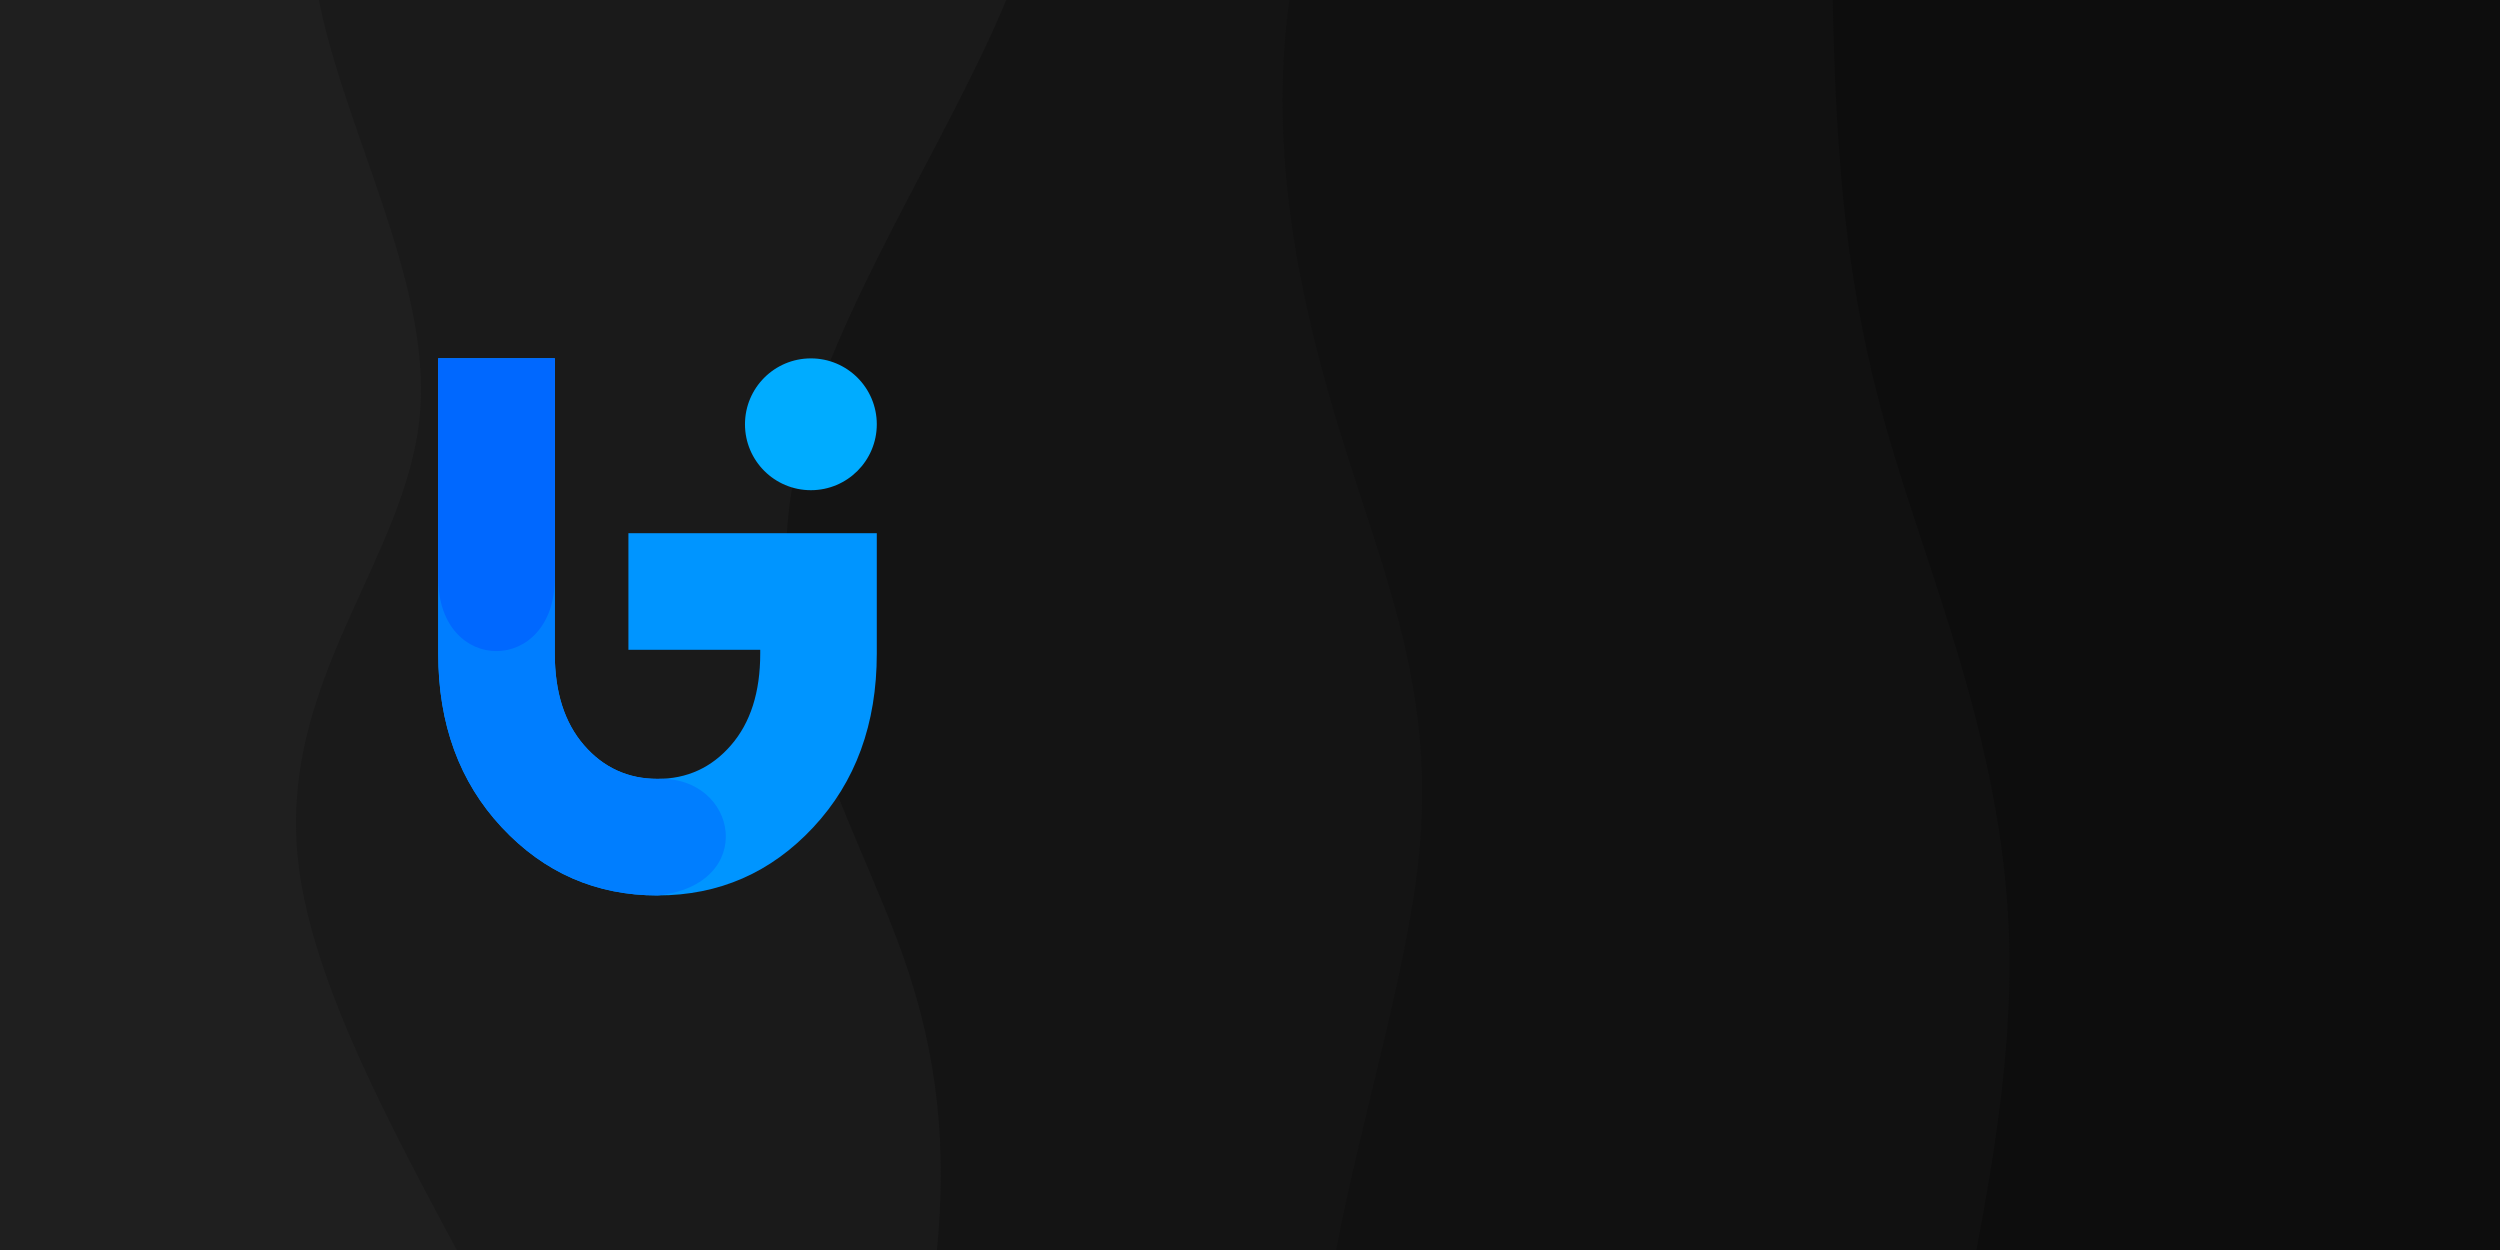
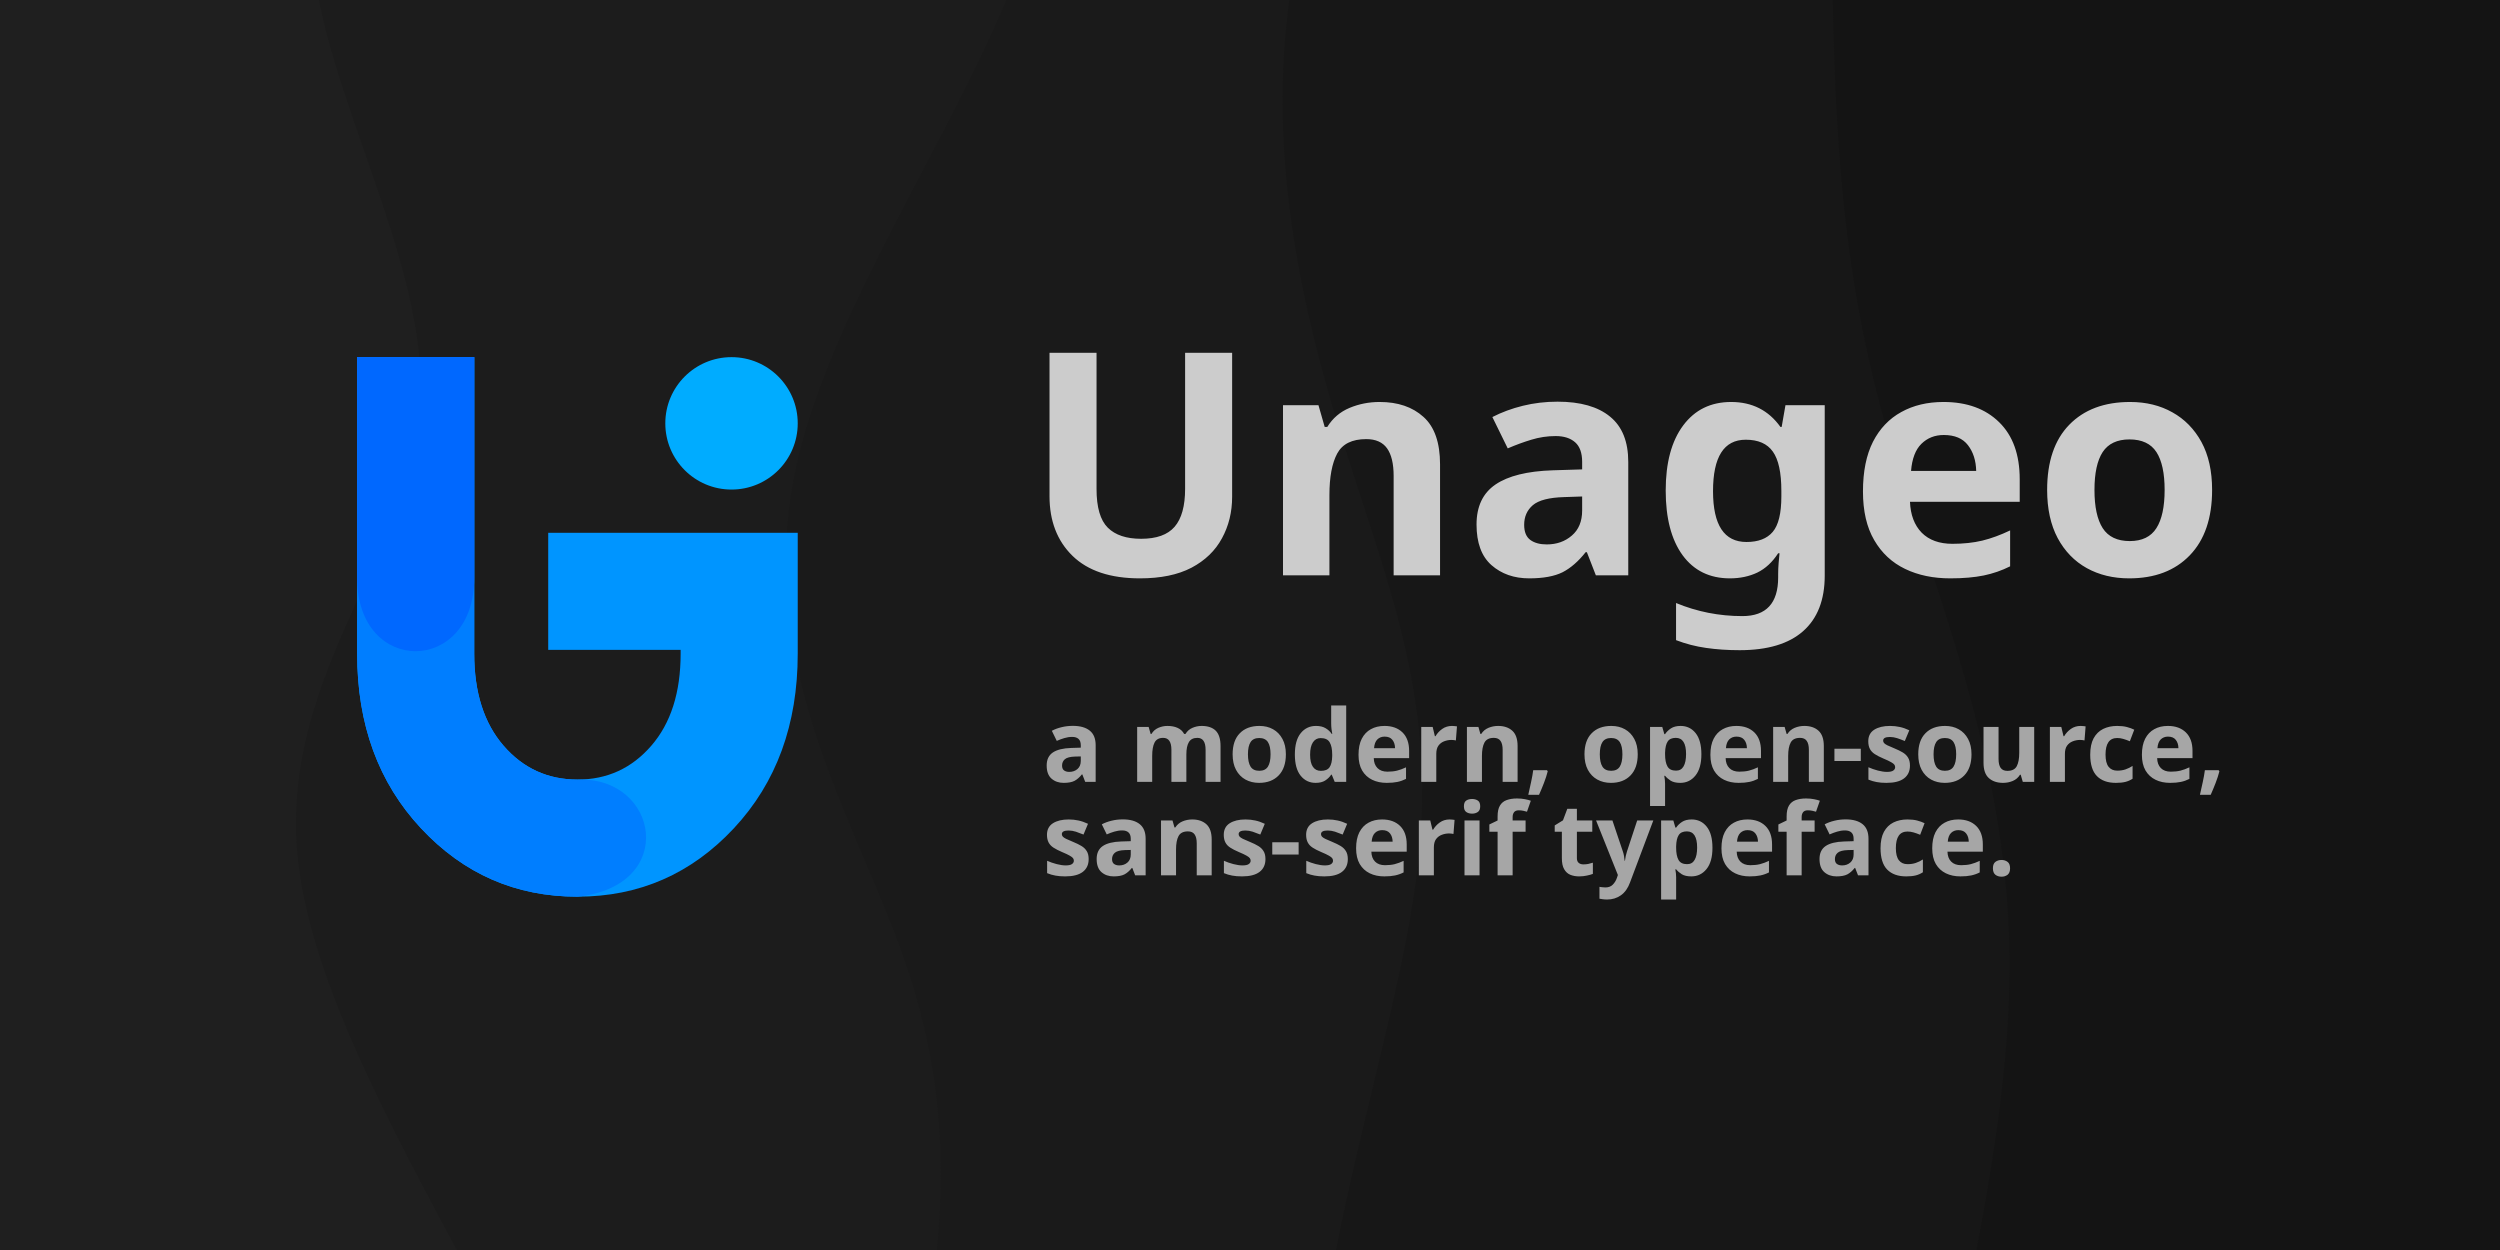
- <svg xmlns="http://www.w3.org/2000/svg" width="560" height="280" fill="none" viewBox="0 0 560 280">
+ <svg xmlns="http://www.w3.org/2000/svg" xml:space="preserve" width="560" height="280" fill="none">
  <g clip-path="url(#a)">
-     <path fill="#080808" d="M560 0H0v280h560V0Z" style="fill:#0d0d0d;fill-opacity:1" />
-     <path fill="#0D0D0D" d="M0 0v280.855h442.559c4.221-22.015 7.821-45.186 7.574-66.783-.518-45.256-17.581-83.357-27.215-116.794-9.316-32.33-11.641-60.485-12.387-97.278H0Z" style="fill:#111;fill-opacity:1" />
-     <path fill="#121212" d="M0 0v280.855h299.102c6.033-31.258 15.87-62.531 18.638-88.235 4.051-37.608-7.606-63.351-17.652-96.135-8.682-28.333-16.099-61.93-11.264-96.485H0Z" style="fill:#141414;fill-opacity:1" />
-     <path fill="#171717" d="M0 0v280.855h209.795c2.388-23.865.338-44.568-7.529-66.783-11.216-31.67-34.046-66.561-23.537-111.232 7.756-32.972 33.59-71.226 46.664-102.84H0Z" style="fill:#1a1a1a;fill-opacity:1" />
-     <path fill="#1C1C1C" d="M0 0v280.855h102.768c-15.527-28.994-32.51-60.488-35.836-86.647-5.321-41.854 24.834-69.181 27.213-102.491C96.22 62.642 77.148 29.015 71.428 0H0Z" style="fill:#1f1f1f;fill-opacity:1" />
-     <path fill="#0095FF" d="M98.163 80.278v66.118c0 15.79 4.745 28.768 14.236 38.933 9.491 10.166 21.119 15.249 34.884 15.249s25.393-5.083 34.883-15.249c9.491-10.165 14.236-23.143 14.236-38.933v-26.953h-55.636v26.11h29.526v.843c0 8.647-2.179 15.488-6.538 20.521-4.358 5.034-9.849 7.551-16.471 7.551-6.623 0-12.113-2.517-16.472-7.551-4.359-5.033-6.538-11.874-6.538-20.521V80.278h-26.11Z" />
-     <path fill="#007EFF" d="M98.163 80.278v66.118c0 15.79 4.745 28.768 14.236 38.933 9.491 10.166 21.119 15.249 34.884 15.249 22.551-2.359 18.14-26.851 0-26.11-6.623 0-12.113-2.517-16.472-7.551-4.359-5.033-6.538-11.874-6.538-20.521V80.278h-26.11Z" />
-     <path fill="#0068FF" d="M98.163 80.278v49.246c0 21.846 26.11 21.687 26.11 0V80.278h-26.11Z" />
-     <path fill="#00ACFF" d="M181.639 109.804c8.154 0 14.763-6.609 14.763-14.763 0-8.153-6.609-14.763-14.763-14.763s-14.763 6.61-14.763 14.763c0 8.154 6.609 14.763 14.763 14.763Z" />
+     <path fill="#080808" d="M560 0H0v280h560z" style="fill:#141414;fill-opacity:1" />
+     <path fill="#0d0d0d" d="M0 0v280.855h442.559c4.221-22.015 7.821-45.186 7.574-66.783-.518-45.256-17.581-83.357-27.215-116.794-9.316-32.33-11.641-60.485-12.387-97.278Z" style="fill:#171717;fill-opacity:1" />
+     <path fill="#121212" d="M0 0v280.855h299.102c6.033-31.258 15.87-62.531 18.638-88.235 4.051-37.608-7.606-63.351-17.652-96.135-8.682-28.333-16.099-61.93-11.264-96.485Z" style="fill:#1a1a1a;fill-opacity:1" />
+     <path fill="#171717" d="M0 0v280.855h209.795c2.388-23.865.338-44.568-7.529-66.783-11.216-31.67-34.046-66.561-23.537-111.232 7.756-32.972 33.59-71.226 46.664-102.84Z" style="fill:#1c1c1c;fill-opacity:1" />
+     <path fill="#1c1c1c" d="M0 0v280.855h102.768c-15.527-28.994-32.51-60.488-35.836-86.647-5.321-41.854 24.834-69.181 27.213-102.491C96.22 62.642 77.148 29.015 71.428 0Z" style="fill:#1f1f1f;fill-opacity:1" />
+     <path fill="#0095ff" d="M80 80v66.423q0 23.794 14.302 39.113 14.301 15.32 35.045 15.319 20.743 0 35.044-15.32 14.301-15.318 14.301-39.112v-27.077H122.8v26.23h29.662v.847q0 13.031-6.568 20.616-6.568 7.586-16.547 7.586-9.981-.001-16.548-7.586-6.57-7.586-6.569-20.616V80Z" />
+     <path fill="#007eff" d="M80 80v66.423q0 23.794 14.302 39.113 14.301 15.32 35.045 15.319c22.655-2.37 18.223-26.975 0-26.23q-9.981-.001-16.548-7.586-6.57-7.586-6.569-20.616V80Z" />
+     <path fill="#0068ff" d="M80 80v49.473c0 21.947 26.23 21.787 26.23 0V80Z" />
+     <path fill="#00acff" d="M163.861 109.662c8.192 0 14.831-6.64 14.831-14.83 0-8.192-6.64-14.832-14.83-14.832-8.192 0-14.832 6.64-14.832 14.831 0 8.192 6.64 14.831 14.831 14.831" />
+     <text xml:space="preserve" x="220.337" y="139.66" style="font-style:normal;font-variant:normal;font-weight:400;font-stretch:normal;font-size:32px;line-height:.93;font-family:Unageo;-inkscape-font-specification:&quot;Unageo, @wght=670&quot;;font-variant-ligatures:normal;font-variant-caps:normal;font-variant-numeric:normal;font-variant-east-asian:normal;font-variation-settings:&quot;wght&quot;670;writing-mode:lr-tb;direction:ltr;white-space:pre;inline-size:463.602;display:inline;fill:#ccc;fill-opacity:1;stroke-width:3.78" transform="translate(-251.54 -175.822)scale(2.18167)">
+       <tspan x="220.337" y="139.66" style="font-weight: 600;">Unageo</tspan>
+     </text>
+     <text xml:space="preserve" x="220.337" y="139.66" style="font-style:normal;font-variant:normal;font-weight:400;font-stretch:normal;font-size:21.333px;line-height:.93;font-family:Unageo;-inkscape-font-specification:&quot;Unageo, @wght=600&quot;;font-variant-ligatures:normal;font-variant-caps:normal;font-variant-numeric:normal;font-variant-east-asian:normal;font-variation-settings:&quot;wght&quot;600;writing-mode:lr-tb;direction:ltr;white-space:pre;inline-size:259.158;display:inline;fill:#a6a6a6;fill-opacity:1;stroke-width:3.78" transform="translate(.856 27.66)scale(1.05593)">
+       <tspan x="220.337" y="139.66" style="font-weight: 600;">a modern, open-source, </tspan>
+       <tspan x="220.337" y="159.5" style="font-weight: 600;">sans-serif typeface.</tspan>
+     </text>
  </g>
  <defs>
    <clipPath id="a">
-       <path fill="#fff" d="M0 0h560v280H0z" />
+       <path fill="#fff" d="M0 0h560v280H0Z" />
    </clipPath>
  </defs>
</svg>
